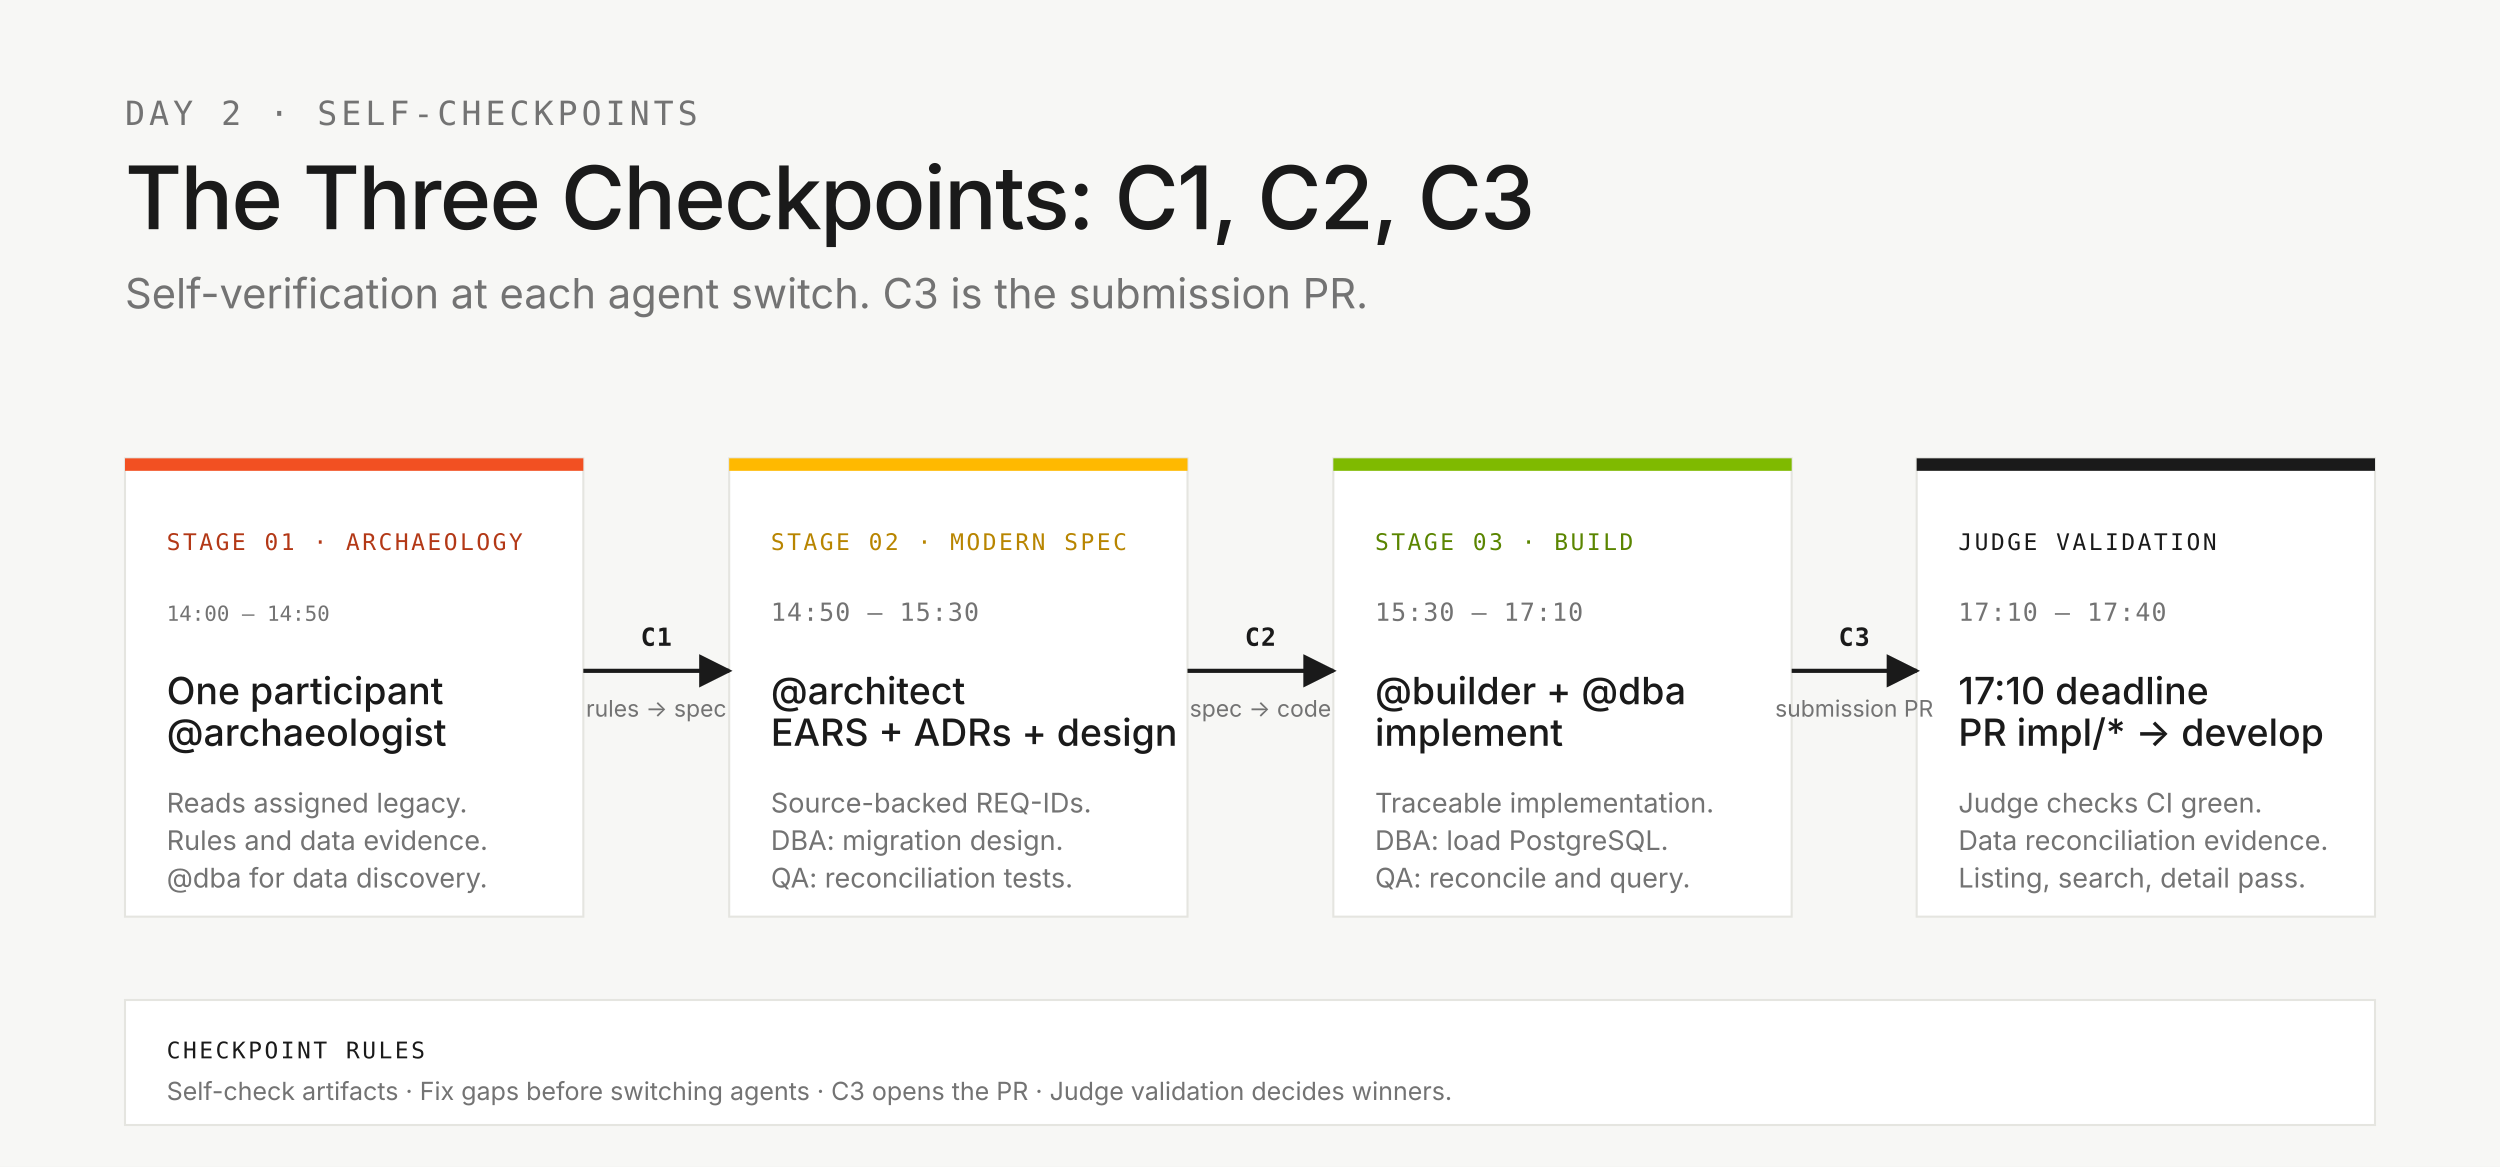
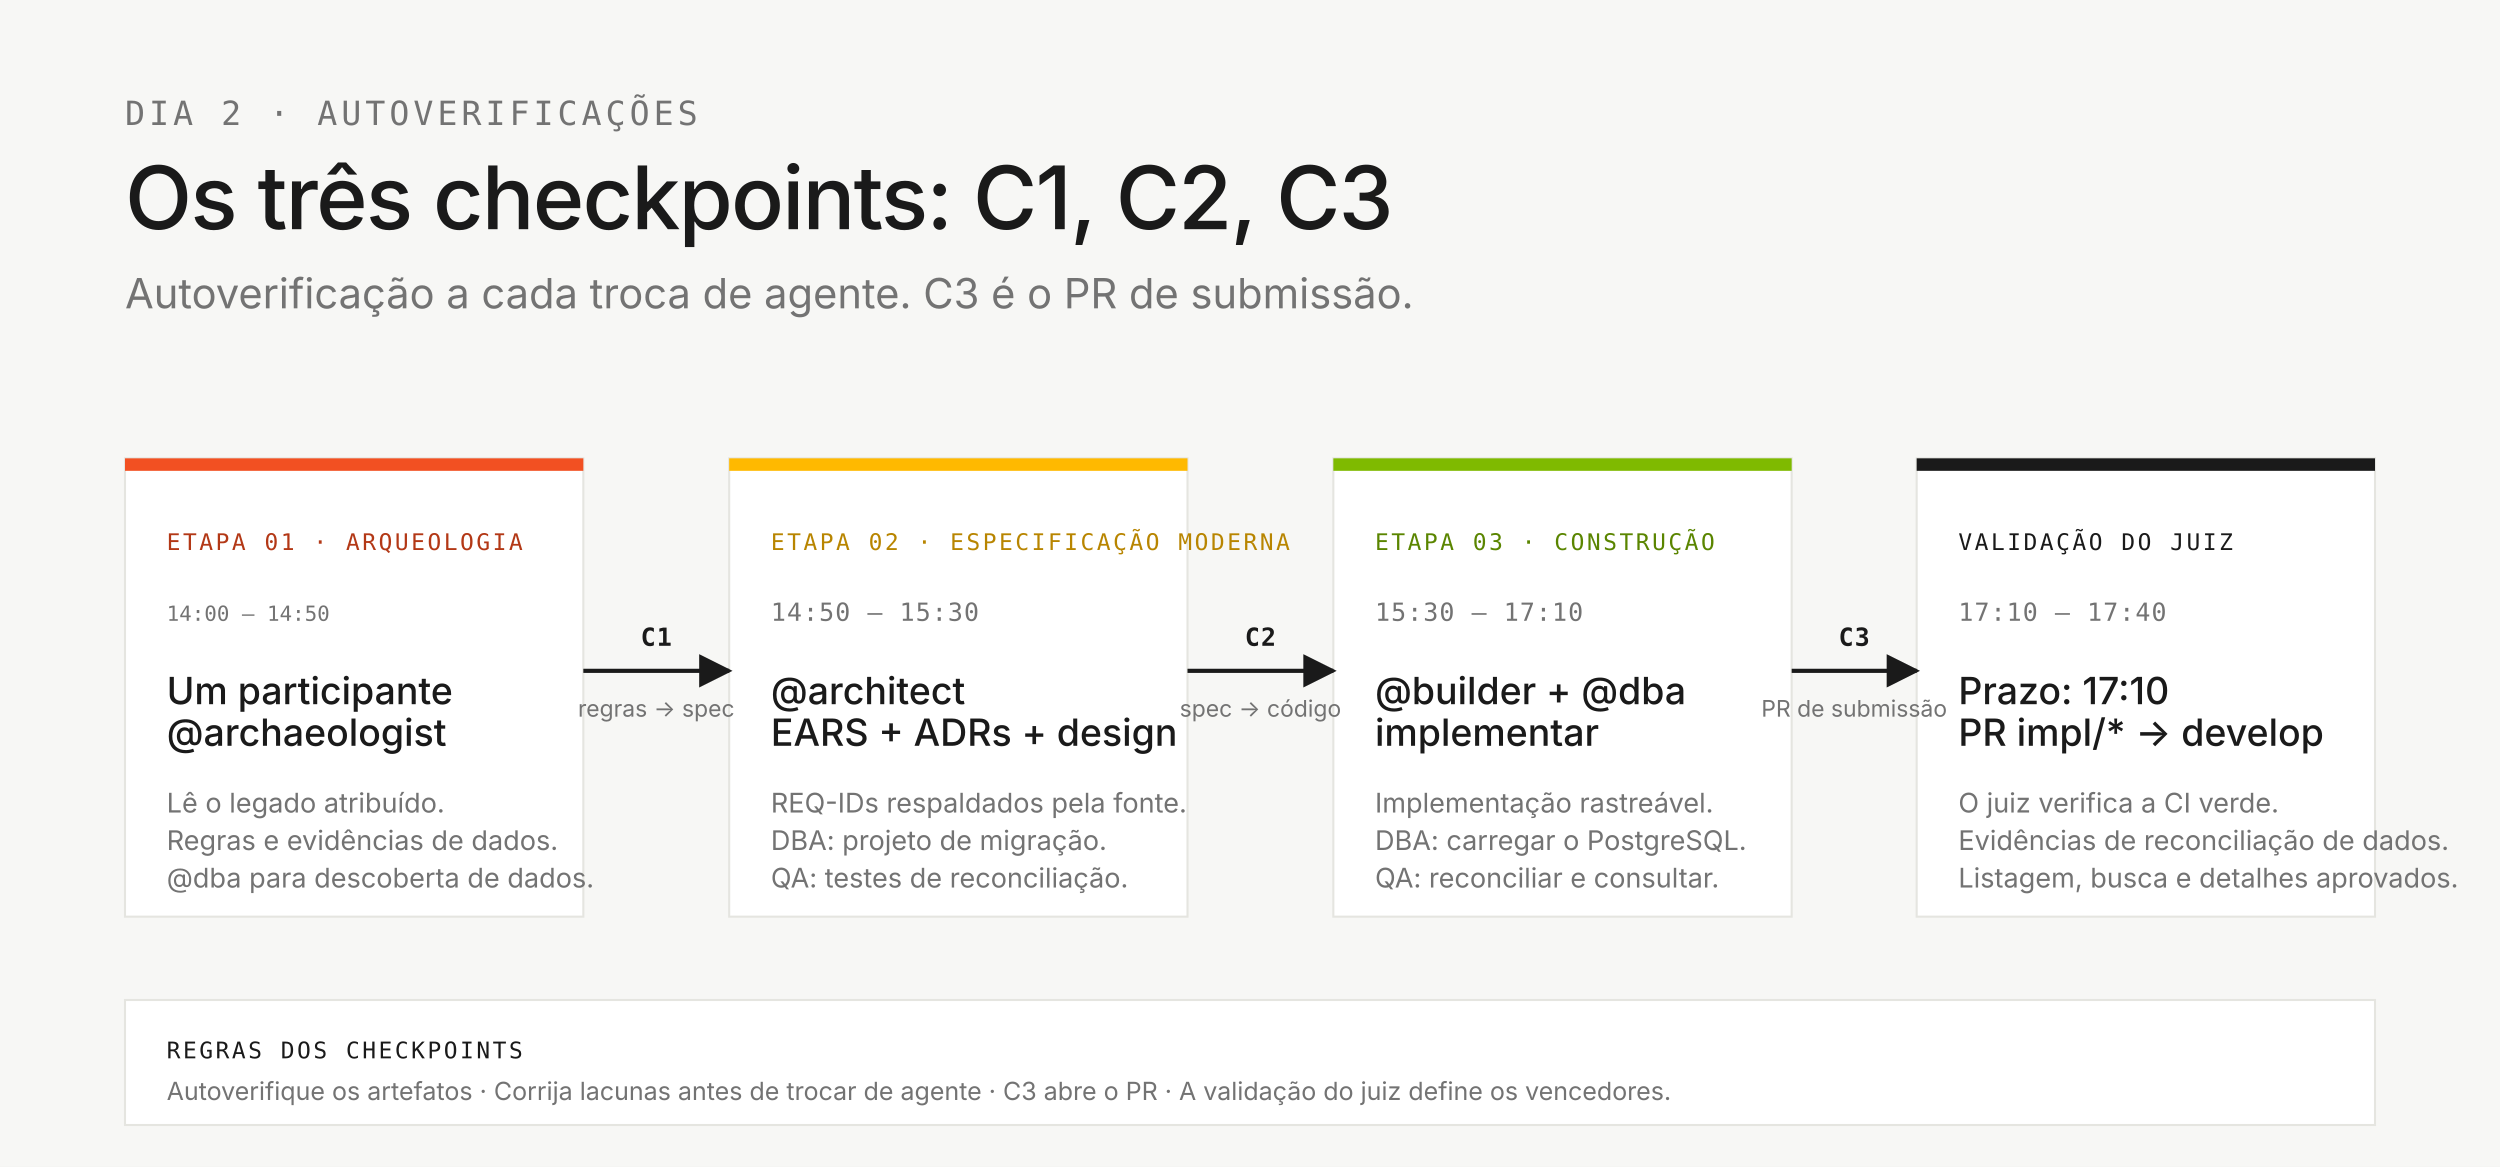
<svg xmlns="http://www.w3.org/2000/svg" viewBox="0 0 1200 560" font-family="Inter, system-ui, sans-serif">
  <rect width="1200" height="560" fill="#F7F7F5" />
-   <text x="60" y="60" fill="#737373" font-family="JetBrains Mono, monospace" font-size="16" font-weight="500" letter-spacing="1.9">DAY 2 · SELF-CHECKPOINTS</text>
-   <text x="60" y="110" fill="#1A1A1A" font-size="42" font-weight="500" letter-spacing="-0.8">The Three Checkpoints: C1, C2, C3</text>
-   <text x="60" y="148" fill="#737373" font-size="20">Self-verification at each agent switch. C3 is the submission PR.</text>
+   <text x="60" y="60" fill="#737373" font-family="JetBrains Mono, monospace" font-size="16" font-weight="500" letter-spacing="1.9">DIA 2 · AUTOVERIFICAÇÕES</text>
+   <text x="60" y="110" fill="#1A1A1A" font-size="42" font-weight="500" letter-spacing="-0.8">Os três checkpoints: C1, C2, C3</text>
+   <text x="60" y="148" fill="#737373" font-size="20">Autoverificação a cada troca de agente. C3 é o PR de submissão.</text>
  <g transform="translate(60, 220)">
    <rect width="220" height="220" fill="#FFFFFF" stroke="#E5E5E0" stroke-width="1" />
    <rect x="0" y="0" width="220" height="6" fill="#F25022" />
-     <text x="20" y="44" fill="#B33816" font-family="JetBrains Mono, monospace" font-size="11" font-weight="500" letter-spacing="1.2">STAGE 01 · ARCHAEOLOGY</text>
+     <text x="20" y="44" fill="#B33816" font-family="JetBrains Mono, monospace" font-size="11" font-weight="500" letter-spacing="1.2">ETAPA 01 · ARQUEOLOGIA</text>
    <text x="20" y="78" fill="#737373" font-family="JetBrains Mono, monospace" font-size="10">14:00 – 14:50</text>
-     <text x="20" y="118" fill="#1A1A1A" font-size="18" font-weight="500">One participant</text>
+     <text x="20" y="118" fill="#1A1A1A" font-size="18" font-weight="500">Um participante</text>
    <text x="20" y="138" fill="#1A1A1A" font-size="18" font-weight="500">@archaeologist</text>
-     <text x="20" y="170" fill="#737373" font-size="13">Reads assigned legacy.</text>
-     <text x="20" y="188" fill="#737373" font-size="13">Rules and data evidence.</text>
-     <text x="20" y="206" fill="#737373" font-size="13">@dba for data discovery.</text>
+     <text x="20" y="170" fill="#737373" font-size="13">Lê o legado atribuído.</text>
+     <text x="20" y="188" fill="#737373" font-size="13">Regras e evidências de dados.</text>
+     <text x="20" y="206" fill="#737373" font-size="13">@dba para descoberta de dados.</text>
  </g>
  <g transform="translate(350, 220)">
    <rect width="220" height="220" fill="#FFFFFF" stroke="#E5E5E0" stroke-width="1" />
    <rect x="0" y="0" width="220" height="6" fill="#FFB900" />
-     <text x="20" y="44" fill="#B88500" font-family="JetBrains Mono, monospace" font-size="11" font-weight="500" letter-spacing="1.2">STAGE 02 · MODERN SPEC</text>
+     <text x="20" y="44" fill="#B88500" font-family="JetBrains Mono, monospace" font-size="11" font-weight="500" letter-spacing="1.2">ETAPA 02 · ESPECIFICAÇÃO MODERNA</text>
    <text x="20" y="78" fill="#737373" font-family="JetBrains Mono, monospace" font-size="12" letter-spacing="0.5">14:50 – 15:30</text>
    <text x="20" y="118" fill="#1A1A1A" font-size="18" font-weight="500">@architect</text>
    <text x="20" y="138" fill="#1A1A1A" font-size="18" font-weight="500">EARS + ADRs + design</text>
-     <text x="20" y="170" fill="#737373" font-size="13">Source-backed REQ-IDs.</text>
-     <text x="20" y="188" fill="#737373" font-size="13">DBA: migration design.</text>
-     <text x="20" y="206" fill="#737373" font-size="13">QA: reconciliation tests.</text>
+     <text x="20" y="170" fill="#737373" font-size="13">REQ-IDs respaldados pela fonte.</text>
+     <text x="20" y="188" fill="#737373" font-size="13">DBA: projeto de migração.</text>
+     <text x="20" y="206" fill="#737373" font-size="13">QA: testes de reconciliação.</text>
  </g>
  <g transform="translate(640, 220)">
    <rect width="220" height="220" fill="#FFFFFF" stroke="#E5E5E0" stroke-width="1" />
    <rect x="0" y="0" width="220" height="6" fill="#7FBA00" />
-     <text x="20" y="44" fill="#5A8500" font-family="JetBrains Mono, monospace" font-size="11" font-weight="500" letter-spacing="1.2">STAGE 03 · BUILD</text>
+     <text x="20" y="44" fill="#5A8500" font-family="JetBrains Mono, monospace" font-size="11" font-weight="500" letter-spacing="1.2">ETAPA 03 · CONSTRUÇÃO</text>
    <text x="20" y="78" fill="#737373" font-family="JetBrains Mono, monospace" font-size="12" letter-spacing="0.5">15:30 – 17:10</text>
    <text x="20" y="118" fill="#1A1A1A" font-size="18" font-weight="500">@builder + @dba</text>
-     <text x="20" y="138" fill="#1A1A1A" font-size="18" font-weight="500">implement</text>
-     <text x="20" y="170" fill="#737373" font-size="13">Traceable implementation.</text>
-     <text x="20" y="188" fill="#737373" font-size="13">DBA: load PostgreSQL.</text>
-     <text x="20" y="206" fill="#737373" font-size="13">QA: reconcile and query.</text>
+     <text x="20" y="138" fill="#1A1A1A" font-size="18" font-weight="500">implementar</text>
+     <text x="20" y="170" fill="#737373" font-size="13">Implementação rastreável.</text>
+     <text x="20" y="188" fill="#737373" font-size="13">DBA: carregar o PostgreSQL.</text>
+     <text x="20" y="206" fill="#737373" font-size="13">QA: reconciliar e consultar.</text>
  </g>
  <g transform="translate(920, 220)">
    <rect width="220" height="220" fill="#FFFFFF" stroke="#E5E5E0" stroke-width="1" />
    <rect x="0" y="0" width="220" height="6" fill="#1A1A1A" />
-     <text x="20" y="44" fill="#1A1A1A" font-family="JetBrains Mono, monospace" font-size="11" font-weight="500" letter-spacing="1.2">JUDGE VALIDATION</text>
+     <text x="20" y="44" fill="#1A1A1A" font-family="JetBrains Mono, monospace" font-size="11" font-weight="500" letter-spacing="1.2">VALIDAÇÃO DO JUIZ</text>
    <text x="20" y="78" fill="#737373" font-family="JetBrains Mono, monospace" font-size="12" letter-spacing="0.5">17:10 – 17:40</text>
-     <text x="20" y="118" fill="#1A1A1A" font-size="18" font-weight="500">17:10 deadline</text>
+     <text x="20" y="118" fill="#1A1A1A" font-size="18" font-weight="500">Prazo: 17:10</text>
    <text x="20" y="138" fill="#1A1A1A" font-size="18" font-weight="500">PR impl/* → develop</text>
-     <text x="20" y="170" fill="#737373" font-size="13">Judge checks CI green.</text>
-     <text x="20" y="188" fill="#737373" font-size="13">Data reconciliation evidence.</text>
-     <text x="20" y="206" fill="#737373" font-size="13">Listing, search, detail pass.</text>
+     <text x="20" y="170" fill="#737373" font-size="13">O juiz verifica a CI verde.</text>
+     <text x="20" y="188" fill="#737373" font-size="13">Evidências de reconciliação de dados.</text>
+     <text x="20" y="206" fill="#737373" font-size="13">Listagem, busca e detalhes aprovados.</text>
  </g>
  <g transform="translate(280, 322)">
    <line x1="0" y1="0" x2="70" y2="0" stroke="#1A1A1A" stroke-width="2" marker-end="url(#arrowBlack)" />
    <text x="35" y="-12" fill="#1A1A1A" font-family="JetBrains Mono, monospace" font-size="12" font-weight="600" letter-spacing="0.5" text-anchor="middle">C1</text>
-     <text x="35" y="22" fill="#737373" font-size="11" text-anchor="middle">rules → spec</text>
+     <text x="35" y="22" fill="#737373" font-size="11" text-anchor="middle">regras → spec</text>
  </g>
  <g transform="translate(570, 322)">
    <line x1="0" y1="0" x2="70" y2="0" stroke="#1A1A1A" stroke-width="2" marker-end="url(#arrowBlack)" />
    <text x="35" y="-12" fill="#1A1A1A" font-family="JetBrains Mono, monospace" font-size="12" font-weight="600" letter-spacing="0.5" text-anchor="middle">C2</text>
-     <text x="35" y="22" fill="#737373" font-size="11" text-anchor="middle">spec → code</text>
+     <text x="35" y="22" fill="#737373" font-size="11" text-anchor="middle">spec → código</text>
  </g>
  <g transform="translate(860, 322)">
    <line x1="0" y1="0" x2="60" y2="0" stroke="#1A1A1A" stroke-width="2" marker-end="url(#arrowBlack)" />
    <text x="30" y="-12" fill="#1A1A1A" font-family="JetBrains Mono, monospace" font-size="12" font-weight="600" letter-spacing="0.5" text-anchor="middle">C3</text>
-     <text x="30" y="22" fill="#737373" font-size="11" text-anchor="middle">submission PR</text>
+     <text x="30" y="22" fill="#737373" font-size="11" text-anchor="middle">PR de submissão</text>
  </g>
  <defs>
    <marker id="arrowBlack" viewBox="0 0 10 10" refX="9" refY="5" markerWidth="8" markerHeight="8" orient="auto">
      <path d="M0,0 L10,5 L0,10 z" fill="#1A1A1A" />
    </marker>
  </defs>
  <g transform="translate(60, 480)">
    <rect width="1080" height="60" fill="#FFFFFF" stroke="#E5E5E0" stroke-width="1" />
-     <text x="20" y="28" fill="#1A1A1A" font-family="JetBrains Mono, monospace" font-size="11" font-weight="500" letter-spacing="1.2">CHECKPOINT RULES</text>
-     <text x="20" y="48" fill="#737373" font-size="12">Self-check artifacts · Fix gaps before switching agents · C3 opens the PR · Judge validation decides winners.</text>
+     <text x="20" y="28" fill="#1A1A1A" font-family="JetBrains Mono, monospace" font-size="11" font-weight="500" letter-spacing="1.2">REGRAS DOS CHECKPOINTS</text>
+     <text x="20" y="48" fill="#737373" font-size="12">Autoverifique os artefatos · Corrija lacunas antes de trocar de agente · C3 abre o PR · A validação do juiz define os vencedores.</text>
  </g>
</svg>
